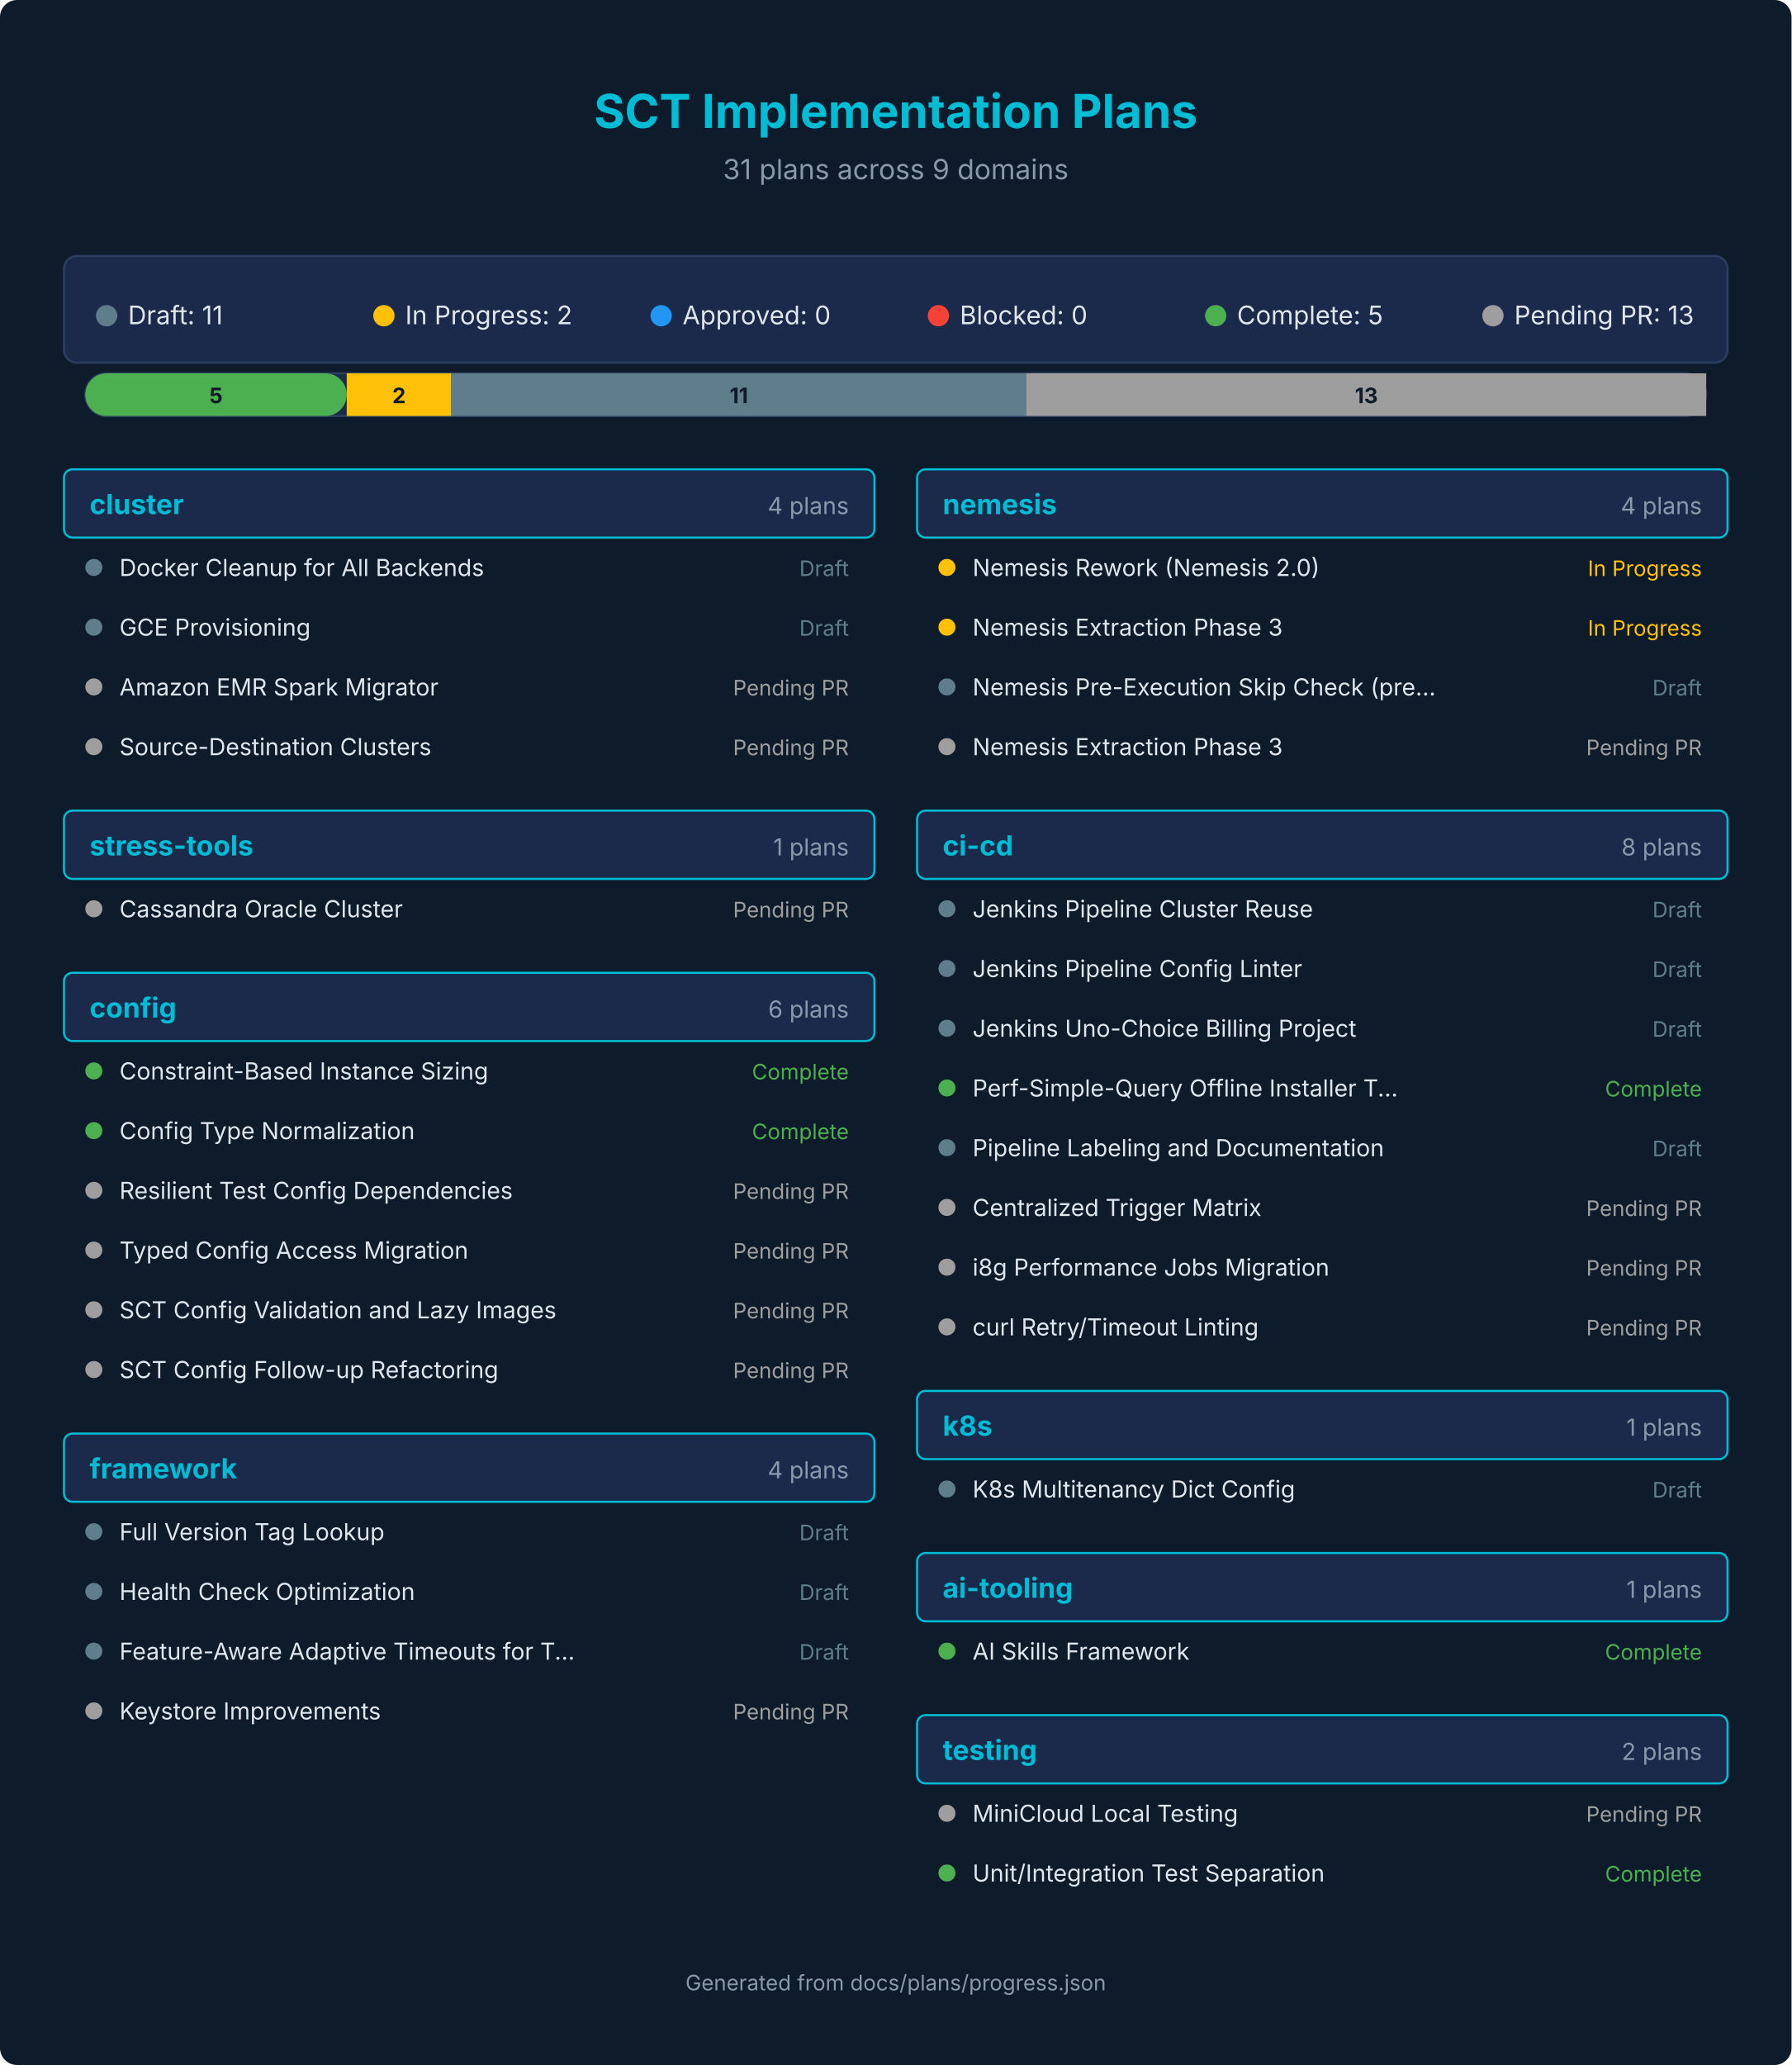
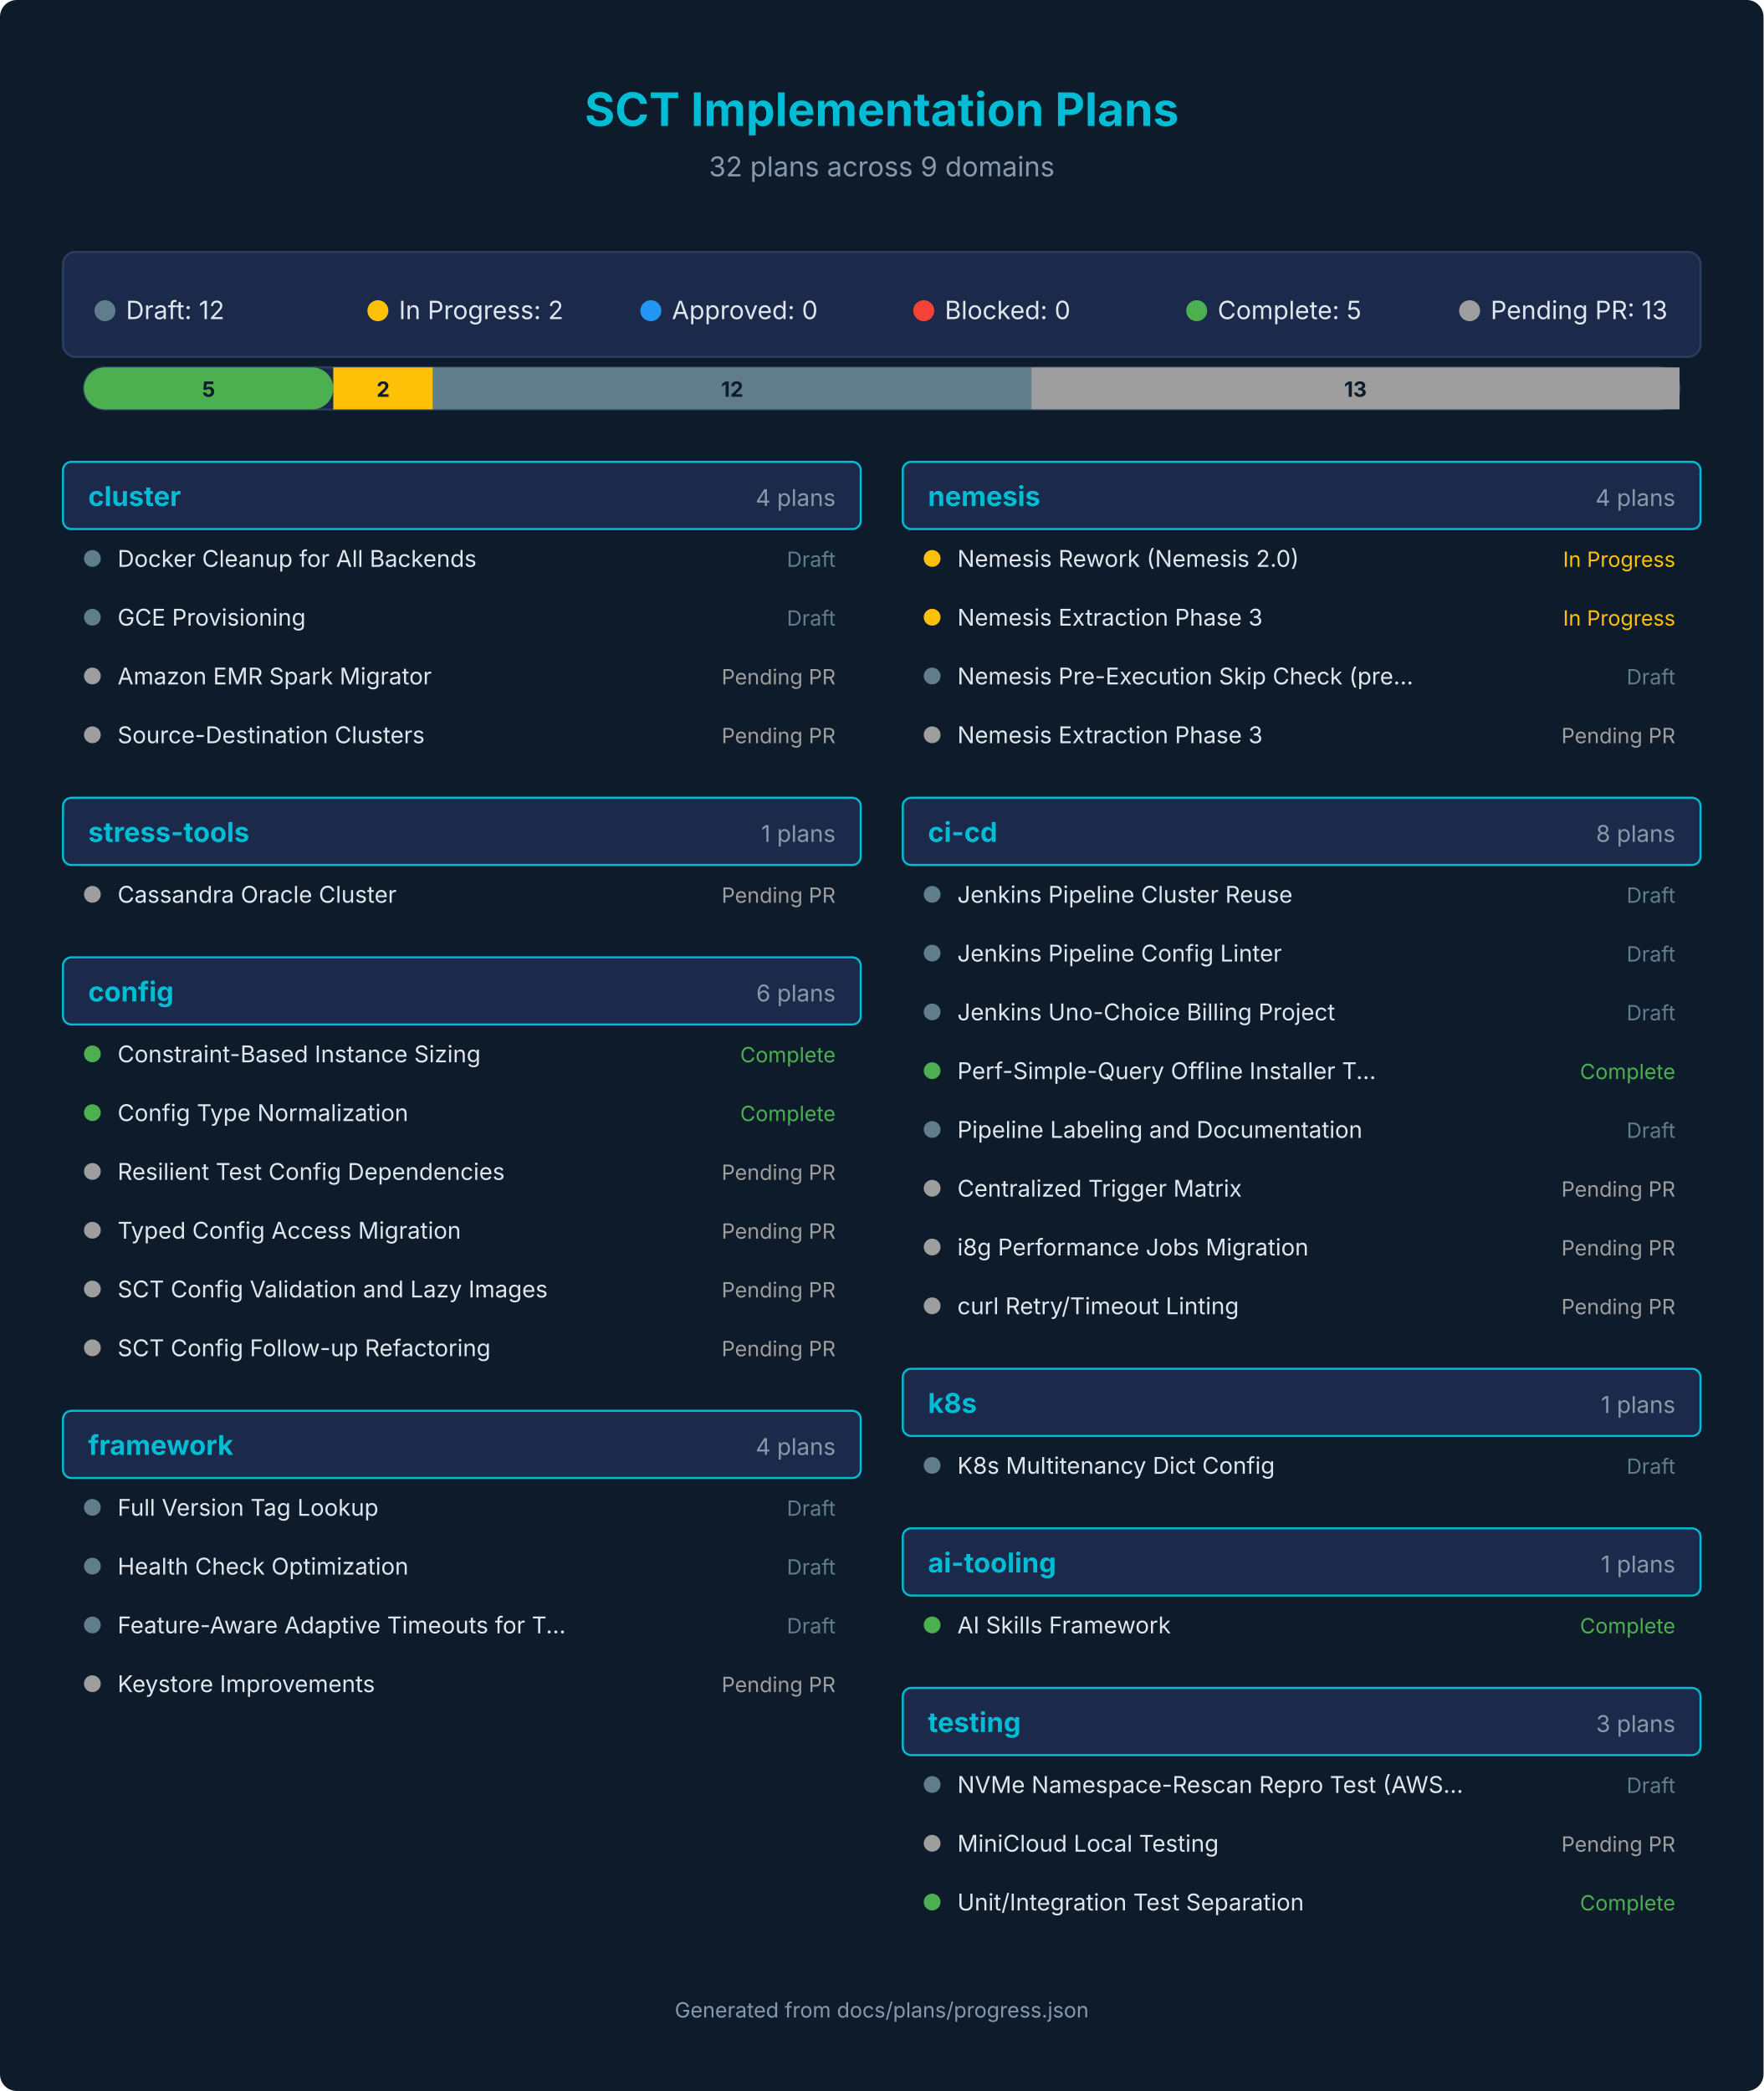
- <svg xmlns="http://www.w3.org/2000/svg" width="840" height="968" viewBox="0 0 840 968">
-   <rect width="840" height="968" fill="#0D1B2A" rx="8" />
+ <svg xmlns="http://www.w3.org/2000/svg" width="840" height="996" viewBox="0 0 840 996">
+   <rect width="840" height="996" fill="#0D1B2A" rx="8" />
  <text x="420" y="60" text-anchor="middle" font-family="system-ui, -apple-system, sans-serif" font-size="22" font-weight="bold" fill="#00BCD4">SCT Implementation Plans</text>
-   <text x="420" y="84" text-anchor="middle" font-family="system-ui, -apple-system, sans-serif" font-size="13" fill="#8899AA">31 plans across 9 domains</text>
+   <text x="420" y="84" text-anchor="middle" font-family="system-ui, -apple-system, sans-serif" font-size="13" fill="#8899AA">32 plans across 9 domains</text>
  <rect x="30" y="120" width="780" height="50" rx="6" fill="#1B2A4A" stroke="#2A3F5F" stroke-width="1" />
  <circle cx="50" cy="148" r="5" fill="#607D8B" />
-   <text x="60" y="152" font-family="system-ui, -apple-system, sans-serif" font-size="12" fill="#E0E6ED">Draft: 11</text>
+   <text x="60" y="152" font-family="system-ui, -apple-system, sans-serif" font-size="12" fill="#E0E6ED">Draft: 12</text>
  <circle cx="180" cy="148" r="5" fill="#FFC107" />
  <text x="190" y="152" font-family="system-ui, -apple-system, sans-serif" font-size="12" fill="#E0E6ED">In Progress: 2</text>
  <circle cx="310" cy="148" r="5" fill="#2196F3" />
  <text x="320" y="152" font-family="system-ui, -apple-system, sans-serif" font-size="12" fill="#E0E6ED">Approved: 0</text>
  <circle cx="440" cy="148" r="5" fill="#F44336" />
  <text x="450" y="152" font-family="system-ui, -apple-system, sans-serif" font-size="12" fill="#E0E6ED">Blocked: 0</text>
  <circle cx="570" cy="148" r="5" fill="#4CAF50" />
  <text x="580" y="152" font-family="system-ui, -apple-system, sans-serif" font-size="12" fill="#E0E6ED">Complete: 5</text>
  <circle cx="700" cy="148" r="5" fill="#9E9E9E" />
  <text x="710" y="152" font-family="system-ui, -apple-system, sans-serif" font-size="12" fill="#E0E6ED">Pending PR: 13</text>
  <rect x="40" y="175" width="760" height="20" rx="10" fill="#1B2A4A" stroke="#2A3F5F" stroke-width="1" />
-   <rect x="40" y="175" width="122.581" height="20" rx="10" fill="#4CAF50" />
-   <text x="101.29" y="189" text-anchor="middle" font-family="system-ui, -apple-system, sans-serif" font-size="10" font-weight="bold" fill="#0D1B2A">5</text>
-   <rect x="162.581" y="175" width="49.032" height="20" rx="0" fill="#FFC107" />
-   <text x="187.097" y="189" text-anchor="middle" font-family="system-ui, -apple-system, sans-serif" font-size="10" font-weight="bold" fill="#0D1B2A">2</text>
-   <rect x="211.613" y="175" width="269.677" height="20" rx="0" fill="#607D8B" />
-   <text x="346.452" y="189" text-anchor="middle" font-family="system-ui, -apple-system, sans-serif" font-size="10" font-weight="bold" fill="#0D1B2A">11</text>
-   <rect x="481.29" y="175" width="318.71" height="20" rx="0" fill="#9E9E9E" />
-   <text x="640.645" y="189" text-anchor="middle" font-family="system-ui, -apple-system, sans-serif" font-size="10" font-weight="bold" fill="#0D1B2A">13</text>
+   <rect x="40" y="175" width="118.75" height="20" rx="10" fill="#4CAF50" />
+   <text x="99.375" y="189" text-anchor="middle" font-family="system-ui, -apple-system, sans-serif" font-size="10" font-weight="bold" fill="#0D1B2A">5</text>
+   <rect x="158.75" y="175" width="47.5" height="20" rx="0" fill="#FFC107" />
+   <text x="182.5" y="189" text-anchor="middle" font-family="system-ui, -apple-system, sans-serif" font-size="10" font-weight="bold" fill="#0D1B2A">2</text>
+   <rect x="206.25" y="175" width="285.0" height="20" rx="0" fill="#607D8B" />
+   <text x="348.75" y="189" text-anchor="middle" font-family="system-ui, -apple-system, sans-serif" font-size="10" font-weight="bold" fill="#0D1B2A">12</text>
+   <rect x="491.25" y="175" width="308.75" height="20" rx="0" fill="#9E9E9E" />
+   <text x="645.625" y="189" text-anchor="middle" font-family="system-ui, -apple-system, sans-serif" font-size="10" font-weight="bold" fill="#0D1B2A">13</text>
  <rect x="30" y="220" width="380" height="32" rx="4" fill="#1B2A4A" stroke="#00BCD4" stroke-width="1" />
  <text x="42" y="241" font-family="system-ui, -apple-system, sans-serif" font-size="13" font-weight="bold" fill="#00BCD4">cluster</text>
  <text x="398" y="241" text-anchor="end" font-family="system-ui, -apple-system, sans-serif" font-size="11" fill="#8899AA">4 plans</text>
  <circle cx="44" cy="266" r="4" fill="#607D8B" />
  <text x="56" y="270" font-family="system-ui, -apple-system, sans-serif" font-size="11" fill="#E0E6ED">Docker Cleanup for All Backends</text>
  <text x="398" y="270" text-anchor="end" font-family="system-ui, -apple-system, sans-serif" font-size="10" fill="#607D8B">Draft</text>
  <circle cx="44" cy="294" r="4" fill="#607D8B" />
  <text x="56" y="298" font-family="system-ui, -apple-system, sans-serif" font-size="11" fill="#E0E6ED">GCE Provisioning</text>
  <text x="398" y="298" text-anchor="end" font-family="system-ui, -apple-system, sans-serif" font-size="10" fill="#607D8B">Draft</text>
  <circle cx="44" cy="322" r="4" fill="#9E9E9E" />
  <text x="56" y="326" font-family="system-ui, -apple-system, sans-serif" font-size="11" fill="#E0E6ED">Amazon EMR Spark Migrator</text>
  <text x="398" y="326" text-anchor="end" font-family="system-ui, -apple-system, sans-serif" font-size="10" fill="#9E9E9E">Pending PR</text>
  <circle cx="44" cy="350" r="4" fill="#9E9E9E" />
  <text x="56" y="354" font-family="system-ui, -apple-system, sans-serif" font-size="11" fill="#E0E6ED">Source-Destination Clusters</text>
  <text x="398" y="354" text-anchor="end" font-family="system-ui, -apple-system, sans-serif" font-size="10" fill="#9E9E9E">Pending PR</text>
  <rect x="30" y="380" width="380" height="32" rx="4" fill="#1B2A4A" stroke="#00BCD4" stroke-width="1" />
  <text x="42" y="401" font-family="system-ui, -apple-system, sans-serif" font-size="13" font-weight="bold" fill="#00BCD4">stress-tools</text>
  <text x="398" y="401" text-anchor="end" font-family="system-ui, -apple-system, sans-serif" font-size="11" fill="#8899AA">1 plans</text>
  <circle cx="44" cy="426" r="4" fill="#9E9E9E" />
  <text x="56" y="430" font-family="system-ui, -apple-system, sans-serif" font-size="11" fill="#E0E6ED">Cassandra Oracle Cluster</text>
  <text x="398" y="430" text-anchor="end" font-family="system-ui, -apple-system, sans-serif" font-size="10" fill="#9E9E9E">Pending PR</text>
  <rect x="30" y="456" width="380" height="32" rx="4" fill="#1B2A4A" stroke="#00BCD4" stroke-width="1" />
  <text x="42" y="477" font-family="system-ui, -apple-system, sans-serif" font-size="13" font-weight="bold" fill="#00BCD4">config</text>
  <text x="398" y="477" text-anchor="end" font-family="system-ui, -apple-system, sans-serif" font-size="11" fill="#8899AA">6 plans</text>
  <circle cx="44" cy="502" r="4" fill="#4CAF50" />
  <text x="56" y="506" font-family="system-ui, -apple-system, sans-serif" font-size="11" fill="#E0E6ED">Constraint-Based Instance Sizing</text>
  <text x="398" y="506" text-anchor="end" font-family="system-ui, -apple-system, sans-serif" font-size="10" fill="#4CAF50">Complete</text>
  <circle cx="44" cy="530" r="4" fill="#4CAF50" />
  <text x="56" y="534" font-family="system-ui, -apple-system, sans-serif" font-size="11" fill="#E0E6ED">Config Type Normalization</text>
  <text x="398" y="534" text-anchor="end" font-family="system-ui, -apple-system, sans-serif" font-size="10" fill="#4CAF50">Complete</text>
  <circle cx="44" cy="558" r="4" fill="#9E9E9E" />
  <text x="56" y="562" font-family="system-ui, -apple-system, sans-serif" font-size="11" fill="#E0E6ED">Resilient Test Config Dependencies</text>
  <text x="398" y="562" text-anchor="end" font-family="system-ui, -apple-system, sans-serif" font-size="10" fill="#9E9E9E">Pending PR</text>
  <circle cx="44" cy="586" r="4" fill="#9E9E9E" />
  <text x="56" y="590" font-family="system-ui, -apple-system, sans-serif" font-size="11" fill="#E0E6ED">Typed Config Access Migration</text>
  <text x="398" y="590" text-anchor="end" font-family="system-ui, -apple-system, sans-serif" font-size="10" fill="#9E9E9E">Pending PR</text>
  <circle cx="44" cy="614" r="4" fill="#9E9E9E" />
  <text x="56" y="618" font-family="system-ui, -apple-system, sans-serif" font-size="11" fill="#E0E6ED">SCT Config Validation and Lazy Images</text>
  <text x="398" y="618" text-anchor="end" font-family="system-ui, -apple-system, sans-serif" font-size="10" fill="#9E9E9E">Pending PR</text>
  <circle cx="44" cy="642" r="4" fill="#9E9E9E" />
  <text x="56" y="646" font-family="system-ui, -apple-system, sans-serif" font-size="11" fill="#E0E6ED">SCT Config Follow-up Refactoring</text>
  <text x="398" y="646" text-anchor="end" font-family="system-ui, -apple-system, sans-serif" font-size="10" fill="#9E9E9E">Pending PR</text>
  <rect x="30" y="672" width="380" height="32" rx="4" fill="#1B2A4A" stroke="#00BCD4" stroke-width="1" />
  <text x="42" y="693" font-family="system-ui, -apple-system, sans-serif" font-size="13" font-weight="bold" fill="#00BCD4">framework</text>
  <text x="398" y="693" text-anchor="end" font-family="system-ui, -apple-system, sans-serif" font-size="11" fill="#8899AA">4 plans</text>
  <circle cx="44" cy="718" r="4" fill="#607D8B" />
  <text x="56" y="722" font-family="system-ui, -apple-system, sans-serif" font-size="11" fill="#E0E6ED">Full Version Tag Lookup</text>
  <text x="398" y="722" text-anchor="end" font-family="system-ui, -apple-system, sans-serif" font-size="10" fill="#607D8B">Draft</text>
  <circle cx="44" cy="746" r="4" fill="#607D8B" />
  <text x="56" y="750" font-family="system-ui, -apple-system, sans-serif" font-size="11" fill="#E0E6ED">Health Check Optimization</text>
  <text x="398" y="750" text-anchor="end" font-family="system-ui, -apple-system, sans-serif" font-size="10" fill="#607D8B">Draft</text>
  <circle cx="44" cy="774" r="4" fill="#607D8B" />
  <text x="56" y="778" font-family="system-ui, -apple-system, sans-serif" font-size="11" fill="#E0E6ED">Feature-Aware Adaptive Timeouts for T...</text>
  <text x="398" y="778" text-anchor="end" font-family="system-ui, -apple-system, sans-serif" font-size="10" fill="#607D8B">Draft</text>
  <circle cx="44" cy="802" r="4" fill="#9E9E9E" />
  <text x="56" y="806" font-family="system-ui, -apple-system, sans-serif" font-size="11" fill="#E0E6ED">Keystore Improvements</text>
  <text x="398" y="806" text-anchor="end" font-family="system-ui, -apple-system, sans-serif" font-size="10" fill="#9E9E9E">Pending PR</text>
  <rect x="430" y="220" width="380" height="32" rx="4" fill="#1B2A4A" stroke="#00BCD4" stroke-width="1" />
  <text x="442" y="241" font-family="system-ui, -apple-system, sans-serif" font-size="13" font-weight="bold" fill="#00BCD4">nemesis</text>
  <text x="798" y="241" text-anchor="end" font-family="system-ui, -apple-system, sans-serif" font-size="11" fill="#8899AA">4 plans</text>
  <circle cx="444" cy="266" r="4" fill="#FFC107" />
  <text x="456" y="270" font-family="system-ui, -apple-system, sans-serif" font-size="11" fill="#E0E6ED">Nemesis Rework (Nemesis 2.0)</text>
  <text x="798" y="270" text-anchor="end" font-family="system-ui, -apple-system, sans-serif" font-size="10" fill="#FFC107">In Progress</text>
  <circle cx="444" cy="294" r="4" fill="#FFC107" />
  <text x="456" y="298" font-family="system-ui, -apple-system, sans-serif" font-size="11" fill="#E0E6ED">Nemesis Extraction Phase 3</text>
  <text x="798" y="298" text-anchor="end" font-family="system-ui, -apple-system, sans-serif" font-size="10" fill="#FFC107">In Progress</text>
  <circle cx="444" cy="322" r="4" fill="#607D8B" />
  <text x="456" y="326" font-family="system-ui, -apple-system, sans-serif" font-size="11" fill="#E0E6ED">Nemesis Pre-Execution Skip Check (pre...</text>
  <text x="798" y="326" text-anchor="end" font-family="system-ui, -apple-system, sans-serif" font-size="10" fill="#607D8B">Draft</text>
  <circle cx="444" cy="350" r="4" fill="#9E9E9E" />
  <text x="456" y="354" font-family="system-ui, -apple-system, sans-serif" font-size="11" fill="#E0E6ED">Nemesis Extraction Phase 3</text>
  <text x="798" y="354" text-anchor="end" font-family="system-ui, -apple-system, sans-serif" font-size="10" fill="#9E9E9E">Pending PR</text>
  <rect x="430" y="380" width="380" height="32" rx="4" fill="#1B2A4A" stroke="#00BCD4" stroke-width="1" />
  <text x="442" y="401" font-family="system-ui, -apple-system, sans-serif" font-size="13" font-weight="bold" fill="#00BCD4">ci-cd</text>
  <text x="798" y="401" text-anchor="end" font-family="system-ui, -apple-system, sans-serif" font-size="11" fill="#8899AA">8 plans</text>
  <circle cx="444" cy="426" r="4" fill="#607D8B" />
  <text x="456" y="430" font-family="system-ui, -apple-system, sans-serif" font-size="11" fill="#E0E6ED">Jenkins Pipeline Cluster Reuse</text>
  <text x="798" y="430" text-anchor="end" font-family="system-ui, -apple-system, sans-serif" font-size="10" fill="#607D8B">Draft</text>
  <circle cx="444" cy="454" r="4" fill="#607D8B" />
  <text x="456" y="458" font-family="system-ui, -apple-system, sans-serif" font-size="11" fill="#E0E6ED">Jenkins Pipeline Config Linter</text>
  <text x="798" y="458" text-anchor="end" font-family="system-ui, -apple-system, sans-serif" font-size="10" fill="#607D8B">Draft</text>
  <circle cx="444" cy="482" r="4" fill="#607D8B" />
  <text x="456" y="486" font-family="system-ui, -apple-system, sans-serif" font-size="11" fill="#E0E6ED">Jenkins Uno-Choice Billing Project</text>
  <text x="798" y="486" text-anchor="end" font-family="system-ui, -apple-system, sans-serif" font-size="10" fill="#607D8B">Draft</text>
  <circle cx="444" cy="510" r="4" fill="#4CAF50" />
  <text x="456" y="514" font-family="system-ui, -apple-system, sans-serif" font-size="11" fill="#E0E6ED">Perf-Simple-Query Offline Installer T...</text>
  <text x="798" y="514" text-anchor="end" font-family="system-ui, -apple-system, sans-serif" font-size="10" fill="#4CAF50">Complete</text>
  <circle cx="444" cy="538" r="4" fill="#607D8B" />
  <text x="456" y="542" font-family="system-ui, -apple-system, sans-serif" font-size="11" fill="#E0E6ED">Pipeline Labeling and Documentation</text>
  <text x="798" y="542" text-anchor="end" font-family="system-ui, -apple-system, sans-serif" font-size="10" fill="#607D8B">Draft</text>
  <circle cx="444" cy="566" r="4" fill="#9E9E9E" />
  <text x="456" y="570" font-family="system-ui, -apple-system, sans-serif" font-size="11" fill="#E0E6ED">Centralized Trigger Matrix</text>
  <text x="798" y="570" text-anchor="end" font-family="system-ui, -apple-system, sans-serif" font-size="10" fill="#9E9E9E">Pending PR</text>
  <circle cx="444" cy="594" r="4" fill="#9E9E9E" />
  <text x="456" y="598" font-family="system-ui, -apple-system, sans-serif" font-size="11" fill="#E0E6ED">i8g Performance Jobs Migration</text>
  <text x="798" y="598" text-anchor="end" font-family="system-ui, -apple-system, sans-serif" font-size="10" fill="#9E9E9E">Pending PR</text>
  <circle cx="444" cy="622" r="4" fill="#9E9E9E" />
  <text x="456" y="626" font-family="system-ui, -apple-system, sans-serif" font-size="11" fill="#E0E6ED">curl Retry/Timeout Linting</text>
  <text x="798" y="626" text-anchor="end" font-family="system-ui, -apple-system, sans-serif" font-size="10" fill="#9E9E9E">Pending PR</text>
  <rect x="430" y="652" width="380" height="32" rx="4" fill="#1B2A4A" stroke="#00BCD4" stroke-width="1" />
  <text x="442" y="673" font-family="system-ui, -apple-system, sans-serif" font-size="13" font-weight="bold" fill="#00BCD4">k8s</text>
  <text x="798" y="673" text-anchor="end" font-family="system-ui, -apple-system, sans-serif" font-size="11" fill="#8899AA">1 plans</text>
  <circle cx="444" cy="698" r="4" fill="#607D8B" />
  <text x="456" y="702" font-family="system-ui, -apple-system, sans-serif" font-size="11" fill="#E0E6ED">K8s Multitenancy Dict Config</text>
  <text x="798" y="702" text-anchor="end" font-family="system-ui, -apple-system, sans-serif" font-size="10" fill="#607D8B">Draft</text>
  <rect x="430" y="728" width="380" height="32" rx="4" fill="#1B2A4A" stroke="#00BCD4" stroke-width="1" />
  <text x="442" y="749" font-family="system-ui, -apple-system, sans-serif" font-size="13" font-weight="bold" fill="#00BCD4">ai-tooling</text>
  <text x="798" y="749" text-anchor="end" font-family="system-ui, -apple-system, sans-serif" font-size="11" fill="#8899AA">1 plans</text>
  <circle cx="444" cy="774" r="4" fill="#4CAF50" />
  <text x="456" y="778" font-family="system-ui, -apple-system, sans-serif" font-size="11" fill="#E0E6ED">AI Skills Framework</text>
  <text x="798" y="778" text-anchor="end" font-family="system-ui, -apple-system, sans-serif" font-size="10" fill="#4CAF50">Complete</text>
  <rect x="430" y="804" width="380" height="32" rx="4" fill="#1B2A4A" stroke="#00BCD4" stroke-width="1" />
  <text x="442" y="825" font-family="system-ui, -apple-system, sans-serif" font-size="13" font-weight="bold" fill="#00BCD4">testing</text>
-   <text x="798" y="825" text-anchor="end" font-family="system-ui, -apple-system, sans-serif" font-size="11" fill="#8899AA">2 plans</text>
-   <circle cx="444" cy="850" r="4" fill="#9E9E9E" />
-   <text x="456" y="854" font-family="system-ui, -apple-system, sans-serif" font-size="11" fill="#E0E6ED">MiniCloud Local Testing</text>
-   <text x="798" y="854" text-anchor="end" font-family="system-ui, -apple-system, sans-serif" font-size="10" fill="#9E9E9E">Pending PR</text>
-   <circle cx="444" cy="878" r="4" fill="#4CAF50" />
-   <text x="456" y="882" font-family="system-ui, -apple-system, sans-serif" font-size="11" fill="#E0E6ED">Unit/Integration Test Separation</text>
-   <text x="798" y="882" text-anchor="end" font-family="system-ui, -apple-system, sans-serif" font-size="10" fill="#4CAF50">Complete</text>
-   <text x="420" y="933" text-anchor="middle" font-family="system-ui, -apple-system, sans-serif" font-size="10" fill="#8899AA">Generated from docs/plans/progress.json</text>
+   <text x="798" y="825" text-anchor="end" font-family="system-ui, -apple-system, sans-serif" font-size="11" fill="#8899AA">3 plans</text>
+   <circle cx="444" cy="850" r="4" fill="#607D8B" />
+   <text x="456" y="854" font-family="system-ui, -apple-system, sans-serif" font-size="11" fill="#E0E6ED">NVMe Namespace-Rescan Repro Test (AWS...</text>
+   <text x="798" y="854" text-anchor="end" font-family="system-ui, -apple-system, sans-serif" font-size="10" fill="#607D8B">Draft</text>
+   <circle cx="444" cy="878" r="4" fill="#9E9E9E" />
+   <text x="456" y="882" font-family="system-ui, -apple-system, sans-serif" font-size="11" fill="#E0E6ED">MiniCloud Local Testing</text>
+   <text x="798" y="882" text-anchor="end" font-family="system-ui, -apple-system, sans-serif" font-size="10" fill="#9E9E9E">Pending PR</text>
+   <circle cx="444" cy="906" r="4" fill="#4CAF50" />
+   <text x="456" y="910" font-family="system-ui, -apple-system, sans-serif" font-size="11" fill="#E0E6ED">Unit/Integration Test Separation</text>
+   <text x="798" y="910" text-anchor="end" font-family="system-ui, -apple-system, sans-serif" font-size="10" fill="#4CAF50">Complete</text>
+   <text x="420" y="961" text-anchor="middle" font-family="system-ui, -apple-system, sans-serif" font-size="10" fill="#8899AA">Generated from docs/plans/progress.json</text>
</svg>
